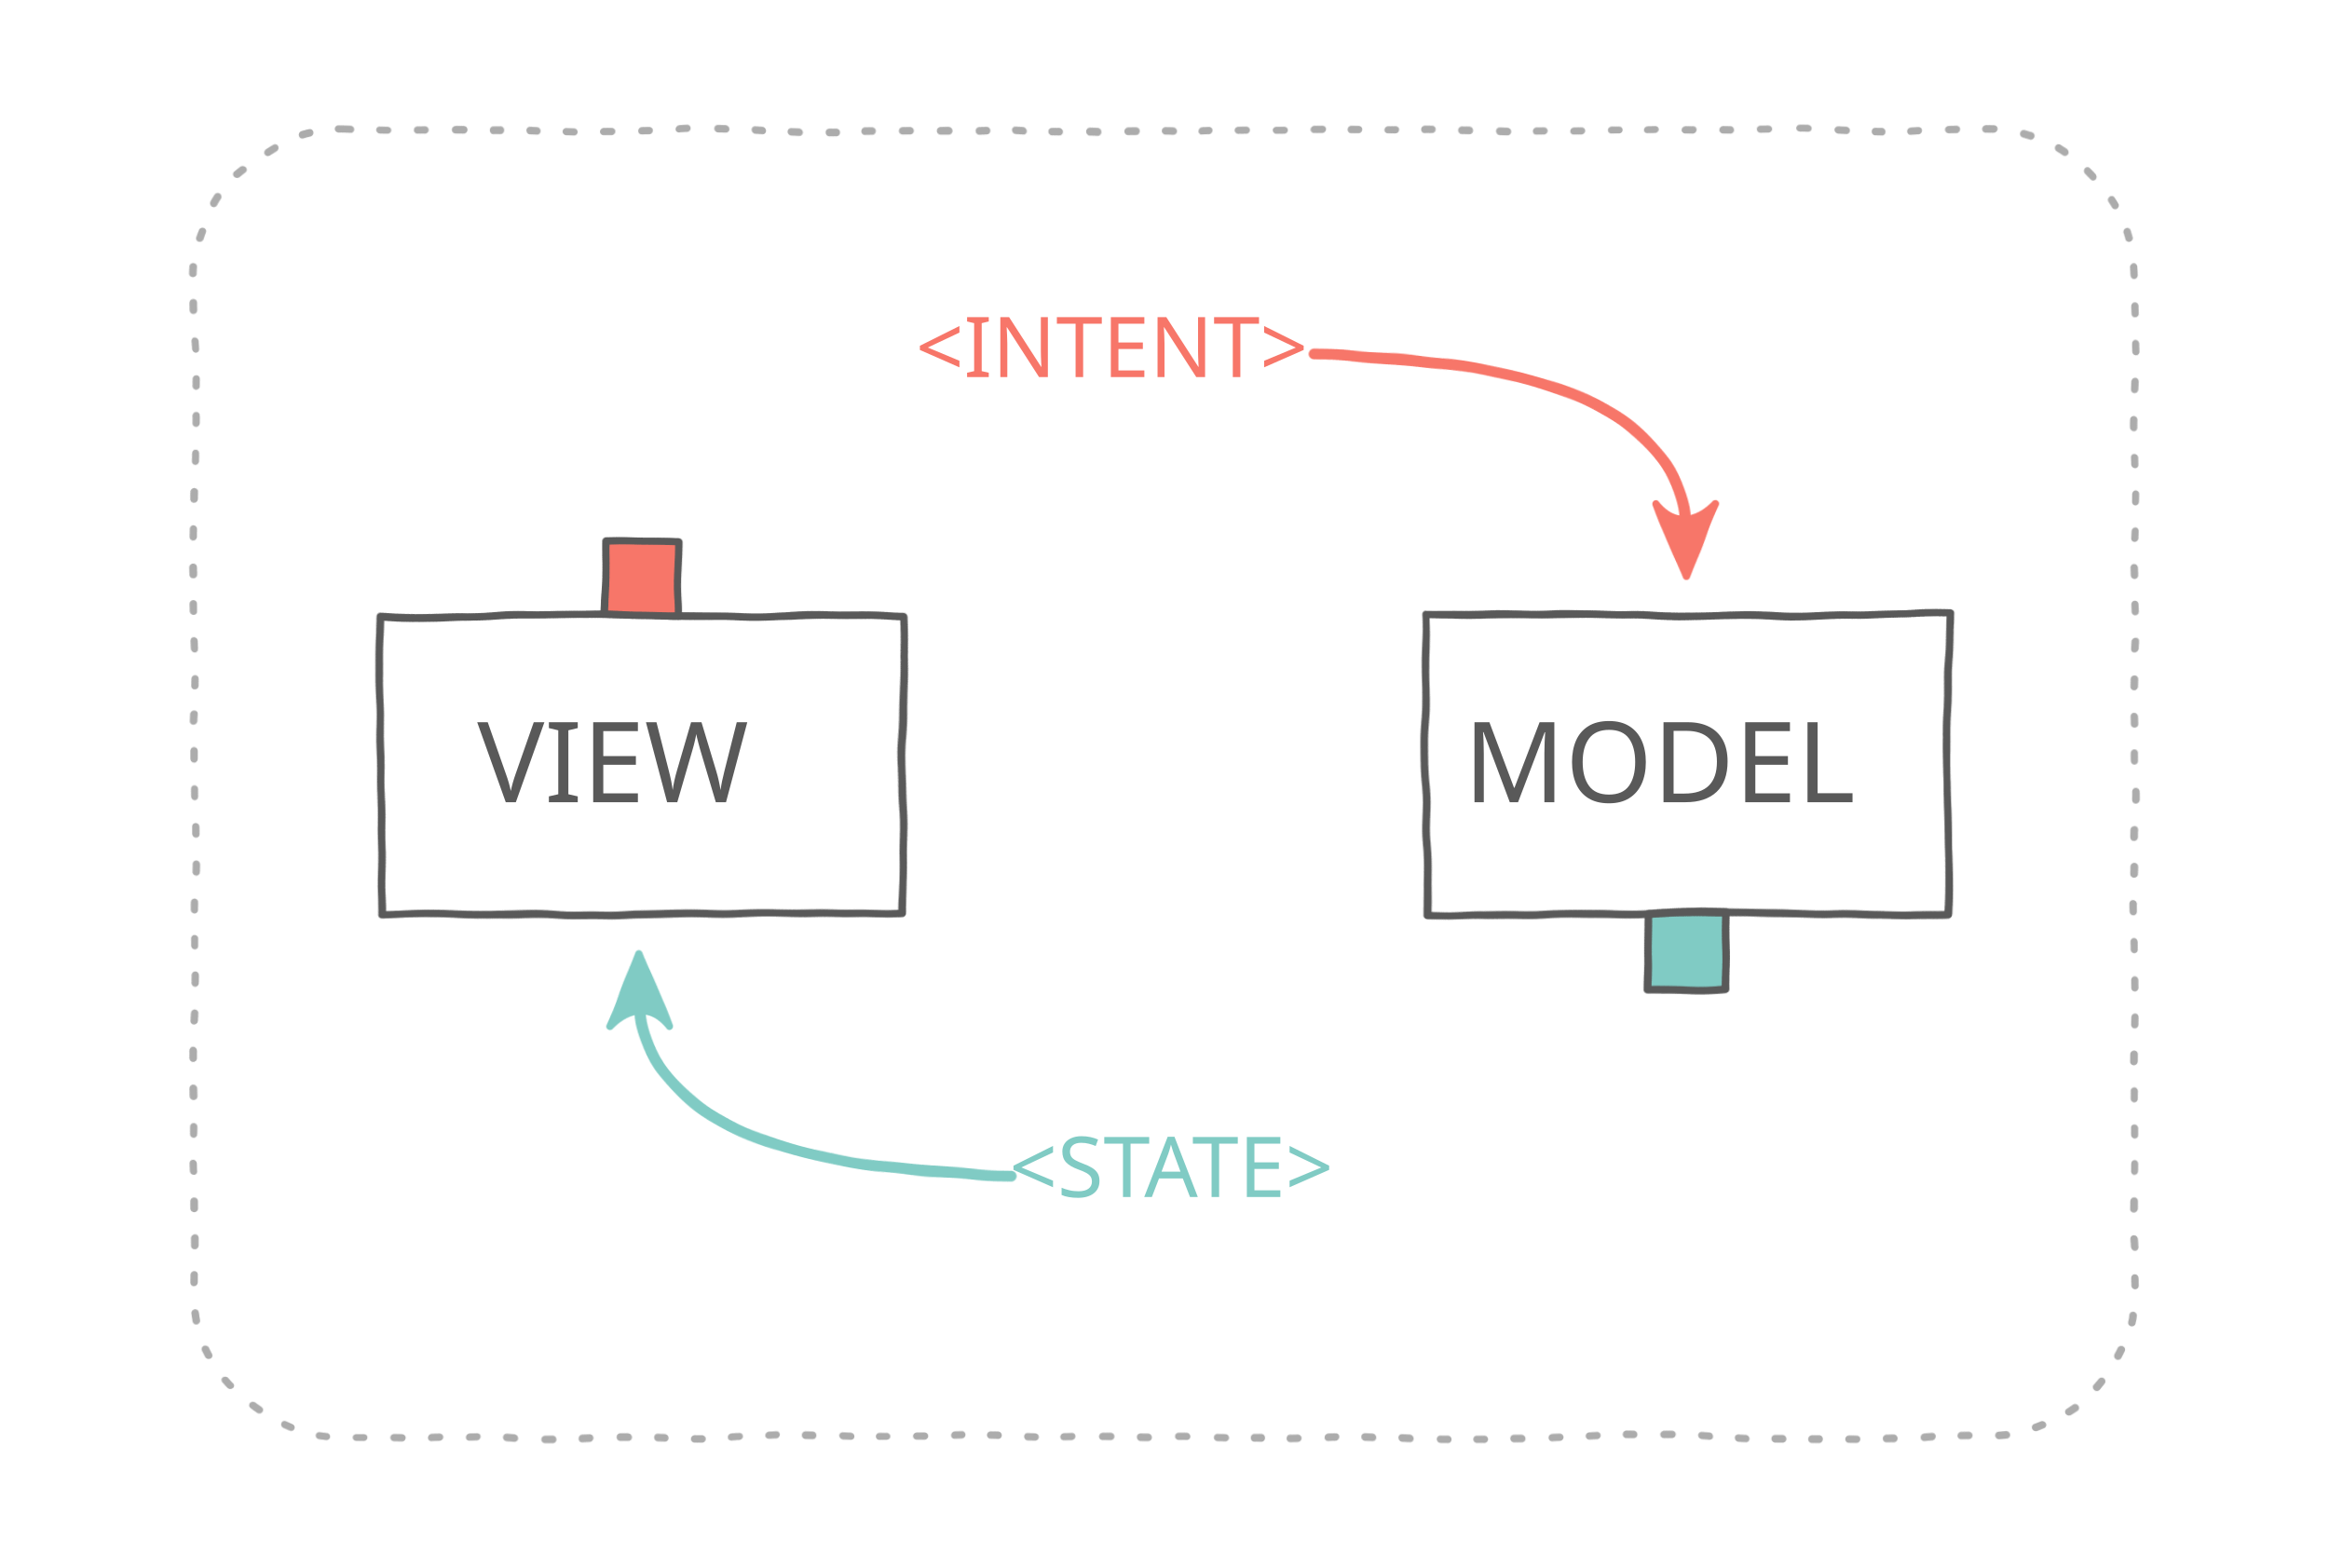
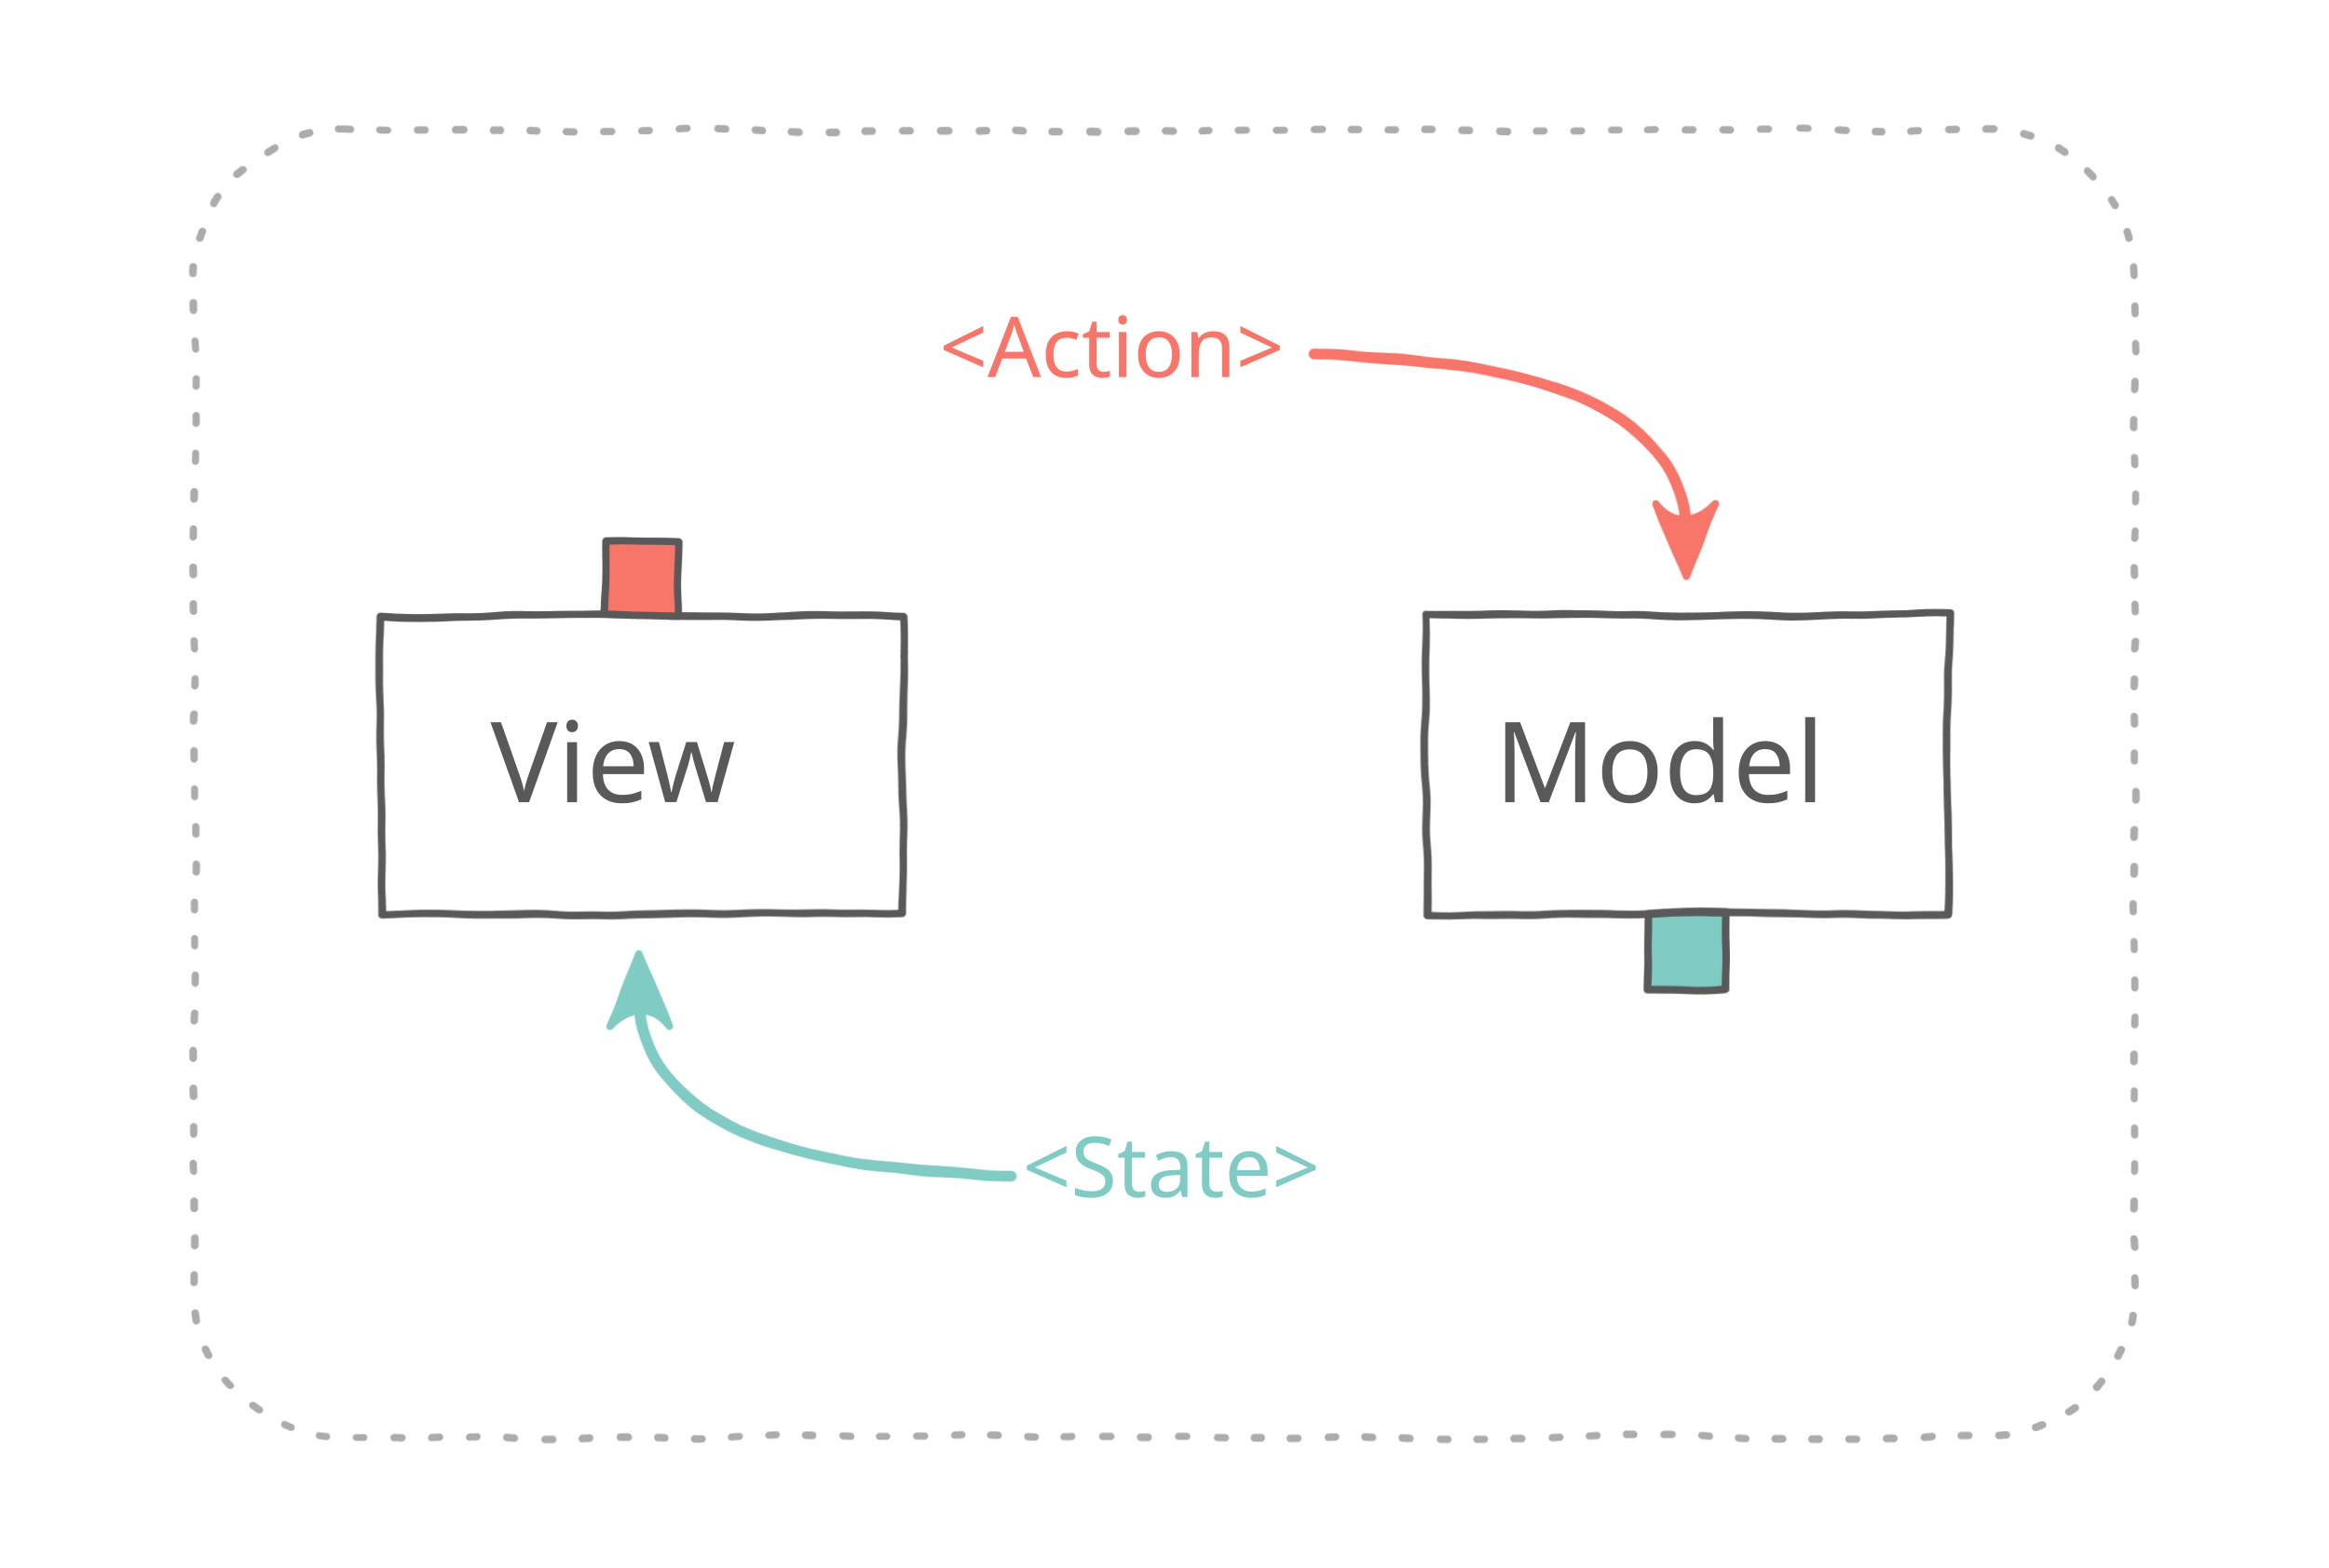
<svg xmlns="http://www.w3.org/2000/svg" width="1248" height="840" viewBox="0 0 1248 840" id="svg2" version="1.1">
  <defs id="defs4">
    <marker orient="auto" refY="0" refX="0" id="Arrow2Mstart" style="overflow:visible">
      <path id="path4215" style="fill:#f77669;fill-opacity:1;fill-rule:evenodd;stroke:#f77669;stroke-width:0.625;stroke-linejoin:round;stroke-opacity:1" d="M 8.719,4.034 -2.207,0.016 8.719,-4.002 c -1.745,2.372 -1.735,5.617 -6e-7,8.035 z" transform="scale(0.6,0.6)" />
    </marker>
    <marker style="overflow:visible" id="marker5539" refX="0" refY="0" orient="auto">
      <path transform="matrix(-1.1,0,0,-1.1,-1.1,0)" d="M 8.719,4.034 -2.207,0.016 8.719,-4.002 c -1.745,2.372 -1.735,5.617 -6e-7,8.035 z" style="fill:#80cbc4;fill-opacity:1;fill-rule:evenodd;stroke:#80cbc4;stroke-width:0.625;stroke-linejoin:round;stroke-opacity:1" id="path5541" />
    </marker>
    <marker style="overflow:visible" id="marker4745" refX="0" refY="0" orient="auto">
      <path transform="matrix(1.1,0,0,1.1,1.1,0)" d="M 8.719,4.034 -2.207,0.016 8.719,-4.002 c -1.745,2.372 -1.735,5.617 -6e-7,8.035 z" style="fill:#f77669;fill-opacity:1;fill-rule:evenodd;stroke:#f77669;stroke-width:0.625;stroke-linejoin:round;stroke-opacity:1" id="path4747" />
    </marker>
    <marker orient="auto" refY="0" refX="0" id="TriangleInM" style="overflow:visible">
      <path id="path4312" d="m 5.77,0 -8.65,5 0,-10 8.65,5 z" style="fill:#f77669;fill-opacity:1;fill-rule:evenodd;stroke:#f77669;stroke-width:1pt;stroke-opacity:1" transform="scale(-0.4,-0.4)" />
    </marker>
    <marker orient="auto" refY="0" refX="0" id="TriangleInL" style="overflow:visible">
      <path id="path4309" d="m 5.77,0 -8.65,5 0,-10 8.65,5 z" style="fill:#f77669;fill-opacity:1;fill-rule:evenodd;stroke:#f77669;stroke-width:1pt;stroke-opacity:1" transform="scale(-0.8,-0.8)" />
    </marker>
    <filter style="color-interpolation-filters:sRGB" id="filter4264">
      <feTurbulence type="fractalNoise" numOctaves="3" seed="1" baseFrequency="0.013 0.013" result="turbulence" id="feTurbulence4266" />
      <feDisplacementMap in="SourceGraphic" in2="turbulence" scale="5" yChannelSelector="G" xChannelSelector="R" id="feDisplacementMap4268" />
    </filter>
  </defs>
  <g id="layer1" transform="translate(-336,-102.3622)">
    <g id="g13420" transform="translate(140,40)">
      <g id="g13415">
        <rect style="opacity:1;fill:none;fill-opacity:1;stroke:#595959;stroke-width:4;stroke-linecap:round;stroke-linejoin:round;stroke-miterlimit:4;stroke-dasharray:none;stroke-opacity:1;filter:url(#filter4264)" id="rect4274" width="280" height="160" x="400" y="392.362" />
        <text xml:space="preserve" style="font-style:normal;font-weight:normal;line-height:0%;font-family:sans-serif;letter-spacing:0px;word-spacing:0px;fill:#595959;fill-opacity:1;stroke:none;stroke-width:1px;stroke-linecap:butt;stroke-linejoin:miter;stroke-opacity:1" x="538.507" y="492.192" id="text4148">
-           <tspan id="tspan4150" x="538.507" y="492.192" style="font-style:normal;font-variant:normal;font-weight:normal;font-stretch:normal;font-size:60px;line-height:1.25;font-family:'Patrick Hand';-inkscape-font-specification:'Patrick Hand';text-align:center;text-anchor:middle;fill:#595959;fill-opacity:1">VIEW</tspan>
+           <tspan id="tspan4150" x="538.507" y="492.192" style="font-style:normal;font-variant:normal;font-weight:normal;font-stretch:normal;font-size:60px;line-height:1.25;font-family:'Patrick Hand SC';-inkscape-font-specification:'Patrick Hand SC';text-align:center;text-anchor:middle;fill:#595959;fill-opacity:1">View</tspan>
        </text>
      </g>
      <rect style="opacity:1;fill:#f77669;fill-opacity:1;stroke:#595959;stroke-width:4;stroke-linecap:round;stroke-linejoin:round;stroke-miterlimit:4;stroke-dasharray:none;stroke-opacity:1;filter:url(#filter4264)" id="rect4165" width="40" height="40" x="520" y="352.362" />
    </g>
    <g id="g4193" transform="translate(-140,0)">
      <rect y="592.362" x="1360" height="40" width="40" id="rect4175" style="opacity:1;fill:#80cbc4;fill-opacity:1;stroke:#595959;stroke-width:4;stroke-linecap:round;stroke-linejoin:round;stroke-miterlimit:4;stroke-dasharray:none;stroke-opacity:1;filter:url(#filter4264)" />
      <g id="g13427">
        <rect y="432.362" x="1240" height="160" width="280" id="rect4159" style="opacity:1;fill:none;fill-opacity:1;stroke:#595959;stroke-width:4;stroke-linecap:round;stroke-linejoin:round;stroke-miterlimit:4;stroke-dasharray:none;stroke-opacity:1;filter:url(#filter4264)" />
        <text id="text4161" y="532.192" x="1379.283" style="font-style:normal;font-weight:normal;line-height:0%;font-family:sans-serif;letter-spacing:0px;word-spacing:0px;fill:#595959;fill-opacity:1;stroke:none;stroke-width:1px;stroke-linecap:butt;stroke-linejoin:miter;stroke-opacity:1" xml:space="preserve">
-           <tspan style="font-style:normal;font-variant:normal;font-weight:normal;font-stretch:normal;font-size:60px;line-height:1.25;font-family:'Patrick Hand';-inkscape-font-specification:'Patrick Hand';text-align:center;text-anchor:middle;fill:#595959;fill-opacity:1" y="532.192" x="1379.283" id="tspan4163">MODEL</tspan>
+           <tspan style="font-style:normal;font-variant:normal;font-weight:normal;font-stretch:normal;font-size:60px;line-height:1.25;font-family:'Patrick Hand SC';-inkscape-font-specification:'Patrick Hand SC';text-align:center;text-anchor:middle;fill:#595959;fill-opacity:1" y="532.192" x="1379.283" id="tspan4163">Model</tspan>
        </text>
      </g>
    </g>
    <g id="g4732" transform="translate(-20,0)">
      <text xml:space="preserve" style="font-style:normal;font-weight:normal;line-height:0%;font-family:sans-serif;letter-spacing:0px;word-spacing:0px;fill:#f77669;fill-opacity:1;stroke:none;stroke-width:1px;stroke-linecap:butt;stroke-linejoin:miter;stroke-opacity:1" x="962.696" y="304.405" id="text5138">
-         <tspan id="tspan5140" x="962.696" y="304.405" style="font-style:normal;font-variant:normal;font-weight:normal;font-stretch:normal;font-size:45px;line-height:1.25;font-family:'Patrick Hand';-inkscape-font-specification:'Patrick Hand';text-align:center;text-anchor:middle;fill:#f77669;fill-opacity:1">&lt;INTENT&gt;</tspan>
+         <tspan id="tspan5140" x="962.696" y="304.405" style="font-style:normal;font-variant:normal;font-weight:normal;font-stretch:normal;font-size:45px;line-height:1.25;font-family:'Patrick Hand SC';-inkscape-font-specification:'Patrick Hand SC';text-align:center;text-anchor:middle;fill:#f77669;fill-opacity:1">&lt;Action&gt;</tspan>
      </text>
      <g id="g4831" style="filter:url(#filter4264)">
        <path id="path14698" d="m 1260,378.362 c 0,0 0,-86 -200,-86" style="fill:none;fill-rule:evenodd;stroke:#f77669;stroke-width:6;stroke-linecap:round;stroke-linejoin:round;stroke-opacity:1" />
        <path id="path4821" d="m 1243.992,370.363 c -1.411,0.006 -2.373,1.432 -1.85,2.742 l 16,40 c 0.67,1.677 3.045,1.677 3.715,0 l 16,-40 c 0.858,-2.138 -1.983,-3.793 -3.42,-1.992 0,0 -3.79,4.645 -9.207,6.902 -2.709,1.129 -5.733,1.66 -8.996,0.844 -3.263,-0.816 -6.875,-3 -10.672,-7.746 -0.382,-0.477 -0.96,-0.753 -1.57,-0.75 z" style="color:#000000;font-style:normal;font-variant:normal;font-weight:normal;font-stretch:normal;font-size:medium;line-height:normal;font-family:sans-serif;text-indent:0;text-align:start;text-decoration:none;text-decoration-line:none;text-decoration-style:solid;text-decoration-color:#000000;letter-spacing:normal;word-spacing:normal;text-transform:none;direction:ltr;block-progression:tb;writing-mode:lr-tb;baseline-shift:baseline;text-anchor:start;white-space:normal;clip-rule:nonzero;display:inline;overflow:visible;visibility:visible;opacity:1;isolation:auto;mix-blend-mode:normal;color-interpolation:sRGB;color-interpolation-filters:linearRGB;solid-color:#000000;solid-opacity:1;fill:#f77669;fill-opacity:1;fill-rule:evenodd;stroke:none;stroke-width:4;stroke-linecap:round;stroke-linejoin:round;stroke-miterlimit:4;stroke-dasharray:none;stroke-dashoffset:0;stroke-opacity:1;color-rendering:auto;image-rendering:auto;shape-rendering:auto;text-rendering:auto;enable-background:accumulate" />
      </g>
    </g>
    <g transform="matrix(-1,0,0,-1,1938.016,1024.591)" id="g4835">
      <text transform="scale(-1)" id="text4837" y="-280.871" x="-963.42" style="font-style:normal;font-weight:normal;line-height:0%;font-family:sans-serif;letter-spacing:0px;word-spacing:0px;fill:#80cbc4;fill-opacity:1;stroke:none;stroke-width:1px;stroke-linecap:butt;stroke-linejoin:miter;stroke-opacity:1" xml:space="preserve">
-         <tspan style="font-style:normal;font-variant:normal;font-weight:normal;font-stretch:normal;font-size:45px;line-height:1.25;font-family:'Patrick Hand';-inkscape-font-specification:'Patrick Hand';text-align:center;text-anchor:middle;fill:#80cbc4;fill-opacity:1" y="-280.871" x="-963.42" id="tspan4839">&lt;STATE&gt;</tspan>
+         <tspan style="font-style:normal;font-variant:normal;font-weight:normal;font-stretch:normal;font-size:45px;line-height:1.25;font-family:'Patrick Hand SC';-inkscape-font-specification:'Patrick Hand SC';text-align:center;text-anchor:middle;fill:#80cbc4;fill-opacity:1" y="-280.871" x="-963.42" id="tspan4839">&lt;State&gt;</tspan>
      </text>
      <g style="filter:url(#filter4264)" id="g4841">
        <path style="fill:none;fill-rule:evenodd;stroke:#80cbc4;stroke-width:6;stroke-linecap:round;stroke-linejoin:round;stroke-opacity:1" d="m 1260,378.362 c 0,0 0,-86 -200,-86" id="path4843" />
        <path style="color:#000000;font-style:normal;font-variant:normal;font-weight:normal;font-stretch:normal;font-size:medium;line-height:normal;font-family:sans-serif;text-indent:0;text-align:start;text-decoration:none;text-decoration-line:none;text-decoration-style:solid;text-decoration-color:#000000;letter-spacing:normal;word-spacing:normal;text-transform:none;direction:ltr;block-progression:tb;writing-mode:lr-tb;baseline-shift:baseline;text-anchor:start;white-space:normal;clip-rule:nonzero;display:inline;overflow:visible;visibility:visible;opacity:1;isolation:auto;mix-blend-mode:normal;color-interpolation:sRGB;color-interpolation-filters:linearRGB;solid-color:#000000;solid-opacity:1;fill:#80cbc4;fill-opacity:1;fill-rule:evenodd;stroke:none;stroke-width:4;stroke-linecap:round;stroke-linejoin:round;stroke-miterlimit:4;stroke-dasharray:none;stroke-dashoffset:0;stroke-opacity:1;color-rendering:auto;image-rendering:auto;shape-rendering:auto;text-rendering:auto;enable-background:accumulate" d="m 1243.992,370.363 c -1.411,0.006 -2.373,1.432 -1.85,2.742 l 16,40 c 0.67,1.677 3.045,1.677 3.715,0 l 16,-40 c 0.858,-2.138 -1.983,-3.793 -3.42,-1.992 0,0 -3.79,4.645 -9.207,6.902 -2.709,1.129 -5.733,1.66 -8.996,0.844 -3.263,-0.816 -6.875,-3 -10.672,-7.746 -0.382,-0.477 -0.96,-0.753 -1.57,-0.75 z" id="path4845" />
      </g>
    </g>
    <g id="g4847" transform="matrix(-1,0,0,-1,1878.016,984.5914)" />
    <rect style="opacity:0.5;fill:none;fill-opacity:1;stroke:#595959;stroke-width:4;stroke-linecap:round;stroke-linejoin:round;stroke-miterlimit:4;stroke-dasharray:4, 16;stroke-dashoffset:0;stroke-opacity:1;filter:url(#filter4264)" id="rect5743" width="1040" height="700" x="440" y="172.362" rx="80" ry="80" />
  </g>
</svg>
